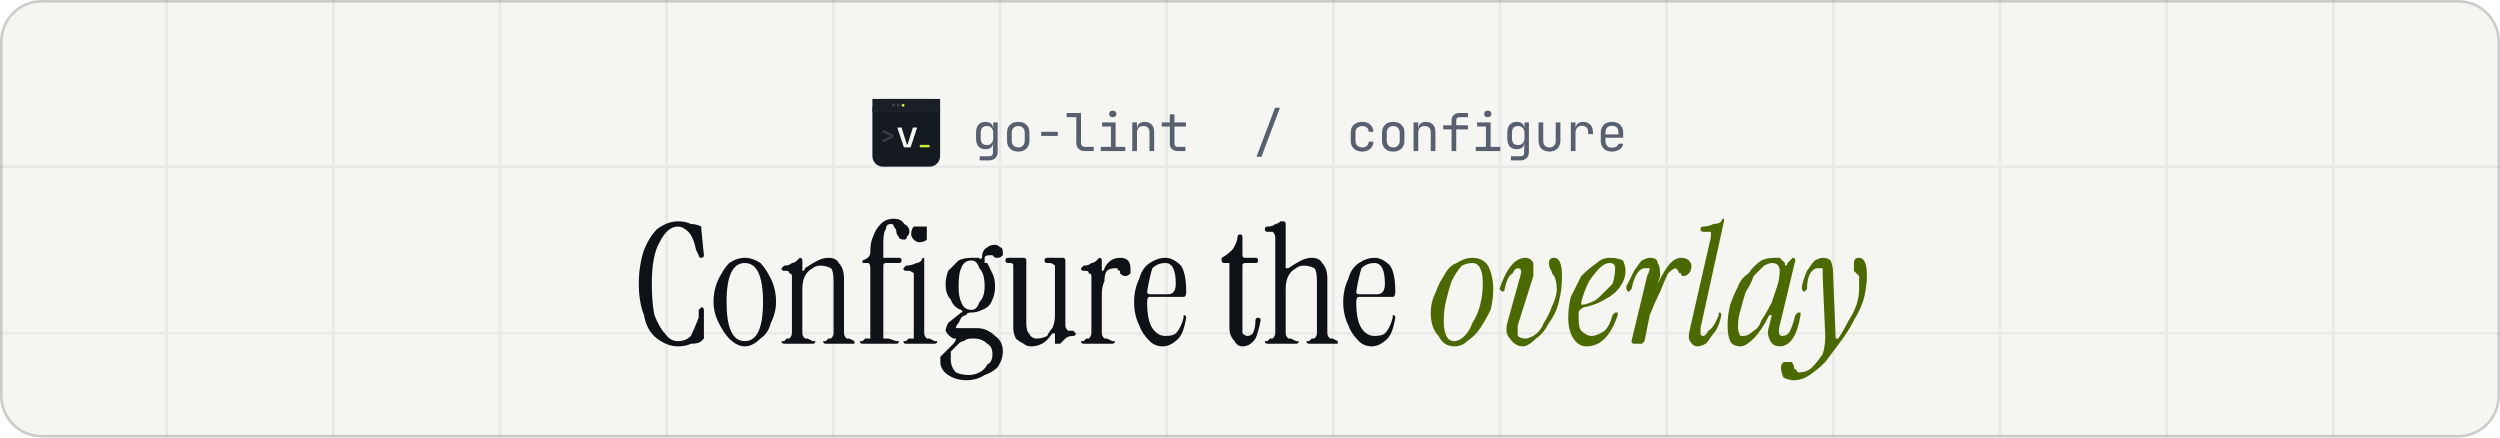
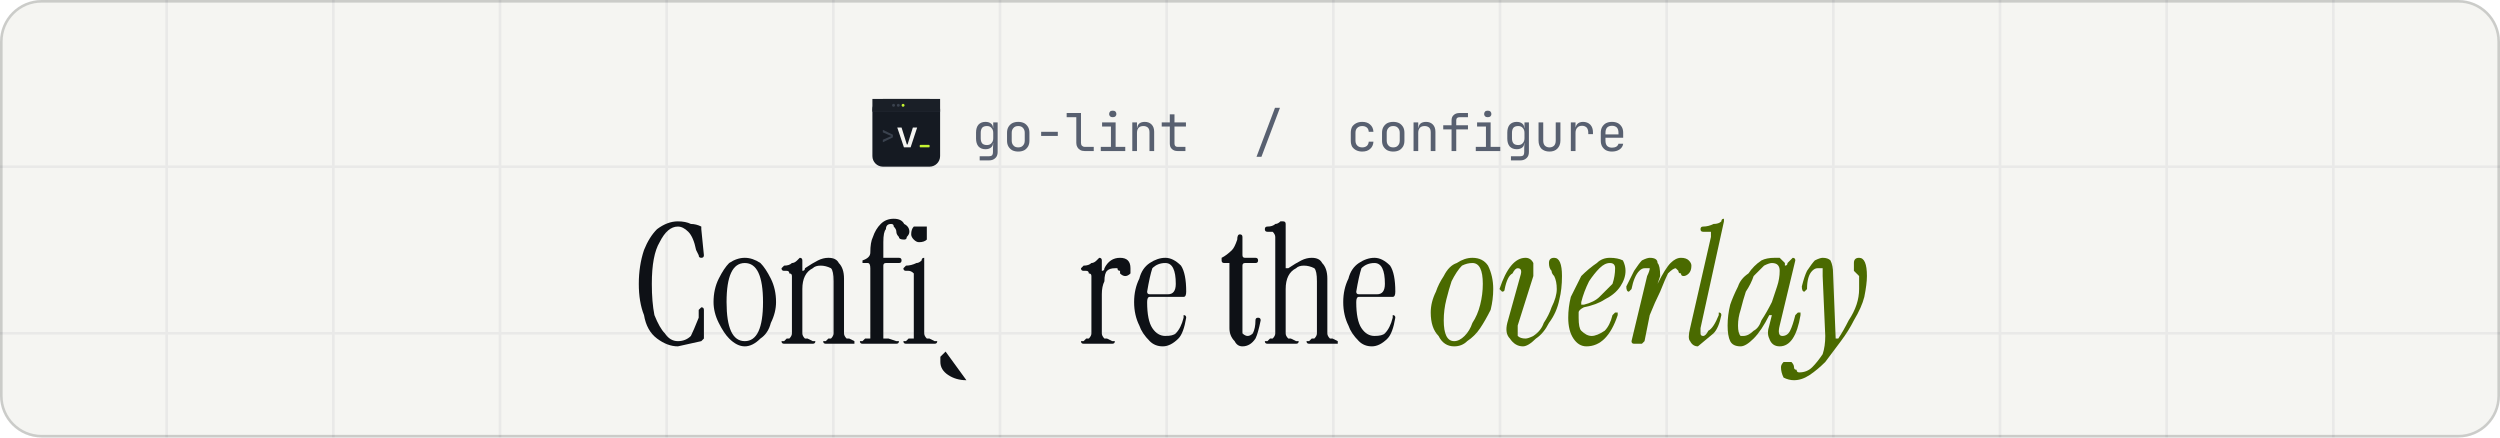
<svg xmlns="http://www.w3.org/2000/svg" width="960" height="168" viewBox="0 0 960 168" role="img" aria-label="Configure the overlay">
  <defs>
    <radialGradient id="l" cx="0.5" cy="0" r="0.75">
      <stop offset="0" stop-color="#fff" stop-opacity="0" />
      <stop offset="1" stop-color="#fff" stop-opacity="0" />
    </radialGradient>
    <clipPath id="c">
      <rect width="960" height="168" rx="16" />
    </clipPath>
-     <path id="g0" d="M6.7 3.6L3.2 3.6L3.2 2.0L6.7 2.0Q7.6 2.0 8.0 1.6Q8.3 1.2 8.3 0.4L8.3 0.4L8.3-1L8.4-3L8.3-3Q8.3-2.0 7.6-1.4L7.6-1.4Q6.8-0.7 5.4-0.7L5.4-0.7Q3.7-0.7 2.7-1.8Q1.8-2.9 1.8-4.8L1.8-4.8L1.8-7.1Q1.8-9 2.7-10.1Q3.7-11.2 5.4-11.2L5.4-11.2Q6.8-11.2 7.6-10.5L7.6-10.5Q8.3-9.9 8.3-8.9L8.3-8.9L8.4-8.9L8.4-11L10.1-11L10.1 0.4Q10.1 1.9 9.2 2.7Q8.3 3.6 6.7 3.6L6.7 3.6ZM6.0-2.3L6.0-2.3Q7.1-2.3 7.7-3.0Q8.4-3.7 8.4-4.9L8.4-4.9L8.4-7Q8.4-8.2 7.7-8.9Q7.1-9.6 6.0-9.6L6.0-9.6Q4.8-9.6 4.2-9.0Q3.6-8.3 3.6-7L3.6-7L3.6-4.9Q3.6-3.6 4.2-2.9Q4.8-2.3 6.0-2.3Z" />
-     <path id="g1" d="M6 0.2L6 0.2Q4.7 0.2 3.7-0.3Q2.8-0.8 2.2-1.8Q1.7-2.7 1.7-4.0L1.7-4.0L1.7-7.0Q1.7-8.3 2.2-9.2Q2.8-10.2 3.7-10.7Q4.7-11.2 6-11.2L6-11.2Q7.3-11.2 8.3-10.7Q9.2-10.2 9.8-9.2Q10.3-8.3 10.3-7.0L10.3-7.0L10.3-4.0Q10.3-2.7 9.8-1.8Q9.2-0.8 8.3-0.3Q7.3 0.2 6 0.2ZM6-1.4L6-1.4Q7.2-1.4 7.8-2.1Q8.5-2.8 8.5-4.0L8.5-4.0L8.5-7.0Q8.5-8.2 7.8-8.9Q7.2-9.6 6-9.6L6-9.6Q4.8-9.6 4.2-8.9Q3.5-8.2 3.5-7.0L3.5-7.0L3.5-4.0Q3.5-2.8 4.2-2.1Q4.8-1.4 6-1.4Z" />
-     <path id="g2" d="M9.2-5.8L2.8-5.8L2.8-7.4L9.2-7.4L9.2-5.8Z" />
-     <path id="g3" d="M11 0L7.5 0Q6.5 0 5.8-0.4Q5.1-0.8 4.7-1.5Q4.3-2.2 4.3-3.1L4.3-3.1L4.3-13.0L0.6-13.0L0.6-14.6L6.1-14.6L6.1-3.1Q6.1-2.4 6.5-2.0Q6.9-1.6 7.5-1.6L7.5-1.6L11-1.6L11 0Z" />
-     <path id="g4" d="M11.1 0L1.7 0L1.7-1.6L5.6-1.6L5.6-9.4L2.2-9.4L2.2-11L7.4-11L7.4-1.6L11.1-1.6L11.1 0ZM6.3-13.0L6.3-13.0Q5.6-13.0 5.3-13.3Q4.9-13.7 4.9-14.2L4.9-14.2Q4.9-14.8 5.3-15.2Q5.6-15.5 6.3-15.5L6.3-15.5Q7.0-15.5 7.3-15.2Q7.7-14.8 7.7-14.2L7.7-14.2Q7.7-13.7 7.3-13.3Q7.0-13.0 6.3-13.0Z" />
-     <path id="g5" d="M3.6 0L1.8 0L1.8-11L3.6-11L3.6-8.9L3.7-8.9Q3.8-9.9 4.4-10.5L4.4-10.5Q5.2-11.2 6.6-11.2L6.6-11.2Q8.2-11.2 9.2-10.2Q10.2-9.2 10.2-7.4L10.2-7.4L10.2 0L8.4 0L8.4-7.2Q8.4-8.4 7.8-9.0Q7.1-9.6 6.1-9.6L6.1-9.6Q4.9-9.6 4.3-9.0Q3.6-8.3 3.6-7L3.6-7L3.6 0Z" />
-     <path id="g6" d="M10.2 0L7.2 0Q5.8 0 5.0-0.8Q4.2-1.5 4.2-2.9L4.2-2.9L4.2-9.4L1.1-9.4L1.1-11L4.2-11L4.2-14.1L6-14.1L6-11L10.4-11L10.4-9.4L6-9.4L6-2.9Q6-1.6 7.2-1.6L7.2-1.6L10.2-1.6L10.2 0Z" />
-     <path id="g8" d="M3.4 2.2L1.5 2.2L8.6-16.6L10.5-16.6L3.4 2.2Z" />
-     <path id="g9" d="M6.1 0.2L6.1 0.2Q4.8 0.2 3.8-0.3Q2.8-0.8 2.2-1.8Q1.7-2.7 1.7-4L1.7-4L1.7-7Q1.7-8.3 2.2-9.3Q2.8-10.2 3.8-10.7Q4.8-11.2 6.1-11.2L6.1-11.2Q8.0-11.2 9.1-10.2Q10.3-9.2 10.4-7.4L10.4-7.4L8.6-7.4Q8.5-8.5 7.9-9.0Q7.2-9.6 6.1-9.6L6.1-9.6Q4.9-9.6 4.2-8.9Q3.5-8.3 3.5-7.0L3.5-7.0L3.5-4Q3.5-2.8 4.2-2.1Q4.9-1.4 6.1-1.4L6.1-1.4Q7.2-1.4 7.9-2.0Q8.5-2.6 8.6-3.6L8.6-3.6L10.4-3.6Q10.3-1.8 9.1-0.8Q8.0 0.2 6.1 0.2Z" />
-     <path id="g10" d="M6.2 0L4.4 0L4.4-8.3L1.2-8.3L1.2-9.9L4.4-9.9L4.4-11.8Q4.4-13.1 5.2-13.8Q6.0-14.6 7.5-14.6L7.5-14.6L10.7-14.6L10.7-13.0L7.5-13.0Q6.9-13.0 6.5-12.7Q6.2-12.4 6.2-11.8L6.2-11.8L6.2-9.9L10.7-9.9L10.7-8.3L6.2-8.3L6.2 0Z" />
-     <path id="g11" d="M6.0 0.2L6.0 0.2Q4.1 0.2 2.9-0.9Q1.8-2.1 1.8-4L1.8-4L1.8-11L3.6-11L3.6-4Q3.6-2.8 4.2-2.1Q4.9-1.4 6.0-1.4L6.0-1.4Q7.1-1.4 7.8-2.1Q8.4-2.8 8.4-4L8.4-4L8.4-11L10.2-11L10.2-4Q10.2-2.1 9.0-0.9Q7.9 0.2 6.0 0.2Z" />
-     <path id="g12" d="M4.0 0L2.2 0L2.2-11L4.0-11L4.0-9.0Q4.2-9.8 4.6-10.3L4.6-10.3Q5.4-11.2 6.9-11.2L6.9-11.2Q8.6-11.2 9.7-10.1Q10.7-9.0 10.7-7.2L10.7-7.2L10.7-6.5L8.9-6.5L8.9-7Q8.9-8.3 8.3-9.0Q7.6-9.7 6.5-9.7L6.5-9.7Q5.3-9.7 4.7-9.0Q4.0-8.3 4.0-7L4.0-7L4.0 0Z" />
-     <path id="g13" d="M6 0.2L6 0.2Q4.7 0.2 3.7-0.3Q2.8-0.8 2.2-1.8Q1.7-2.7 1.7-4L1.7-4L1.7-7Q1.7-8.3 2.2-9.2Q2.8-10.2 3.7-10.7Q4.7-11.2 6-11.2Q7.3-11.2 8.3-10.7Q9.2-10.2 9.8-9.2Q10.3-8.3 10.3-7L10.3-7L10.3-5.1L3.5-5.1L3.5-4Q3.5-2.7 4.1-2.0Q4.8-1.3 6-1.3L6-1.3Q7.0-1.3 7.7-1.7Q8.3-2.1 8.5-2.8L8.5-2.8L10.3-2.8Q10.1-1.4 8.9-0.6Q7.7 0.2 6 0.2ZM3.5-6.4L8.5-6.4L8.5-7Q8.5-8.3 7.9-9Q7.2-9.7 6-9.7L6-9.7Q4.8-9.7 4.1-9Q3.5-8.3 3.5-7L3.5-7L3.5-6.4Z" />
-     <path id="g14" d="M18 1L18 1Q14 1 10-2Q6-5 5-11Q3-16 3-23L3-23Q3-30 5-36Q7-41 10-44Q14-47 18-47L18-47Q21-47 23-46Q25-46 27-45L27-45Q27-45 27-44L27-44L28-34Q28-33 27-33L27-33Q26-33 26-34L26-34L25-36Q24-41 22-43Q20-45 18-45L18-45Q14-45 11-39Q8-34 8-23L8-23Q8-16 9-11Q11-6 13-4Q15-1 18-1L18-1Q21-1 23-3Q24-5 26-10L26-10L26-13Q27-14 27-14L27-14Q28-14 28-13L28-13L28-2Q28-2 27-1L27-1Q26-0 23 0Q21 1 18 1Z" />
-     <path id="g15" d="M13 1L13 1Q10 1 7-2Q5-4 3-8Q1-12 1-16L1-16Q1-21 3-25Q5-29 7-31Q10-33 13-33L13-33Q16-33 19-31Q21-29 23-25Q25-21 25-16L25-16Q25-12 23-8Q22-4 19-2Q16 1 13 1ZM13-1L13-1Q20-1 20-16L20-16Q20-31 13-31L13-31Q6-31 6-16L6-16Q6-1 13-1Z" />
-     <path id="g16" d="M13 0L2 0Q1 0 1-1L1-1Q1-1 2-1L2-1L3-2Q4-2 4-2Q5-3 5-4L5-4L5-26Q5-27 4-27Q4-28 3-28L3-28L2-28Q1-28 1-29L1-29Q1-29 2-30L2-30Q4-30 5-31Q6-31 7-32L7-32Q8-33 8-33L8-33Q9-33 9-32L9-32L9-29Q9-29 9-28Q10-28 10-29L10-29Q13-31 15-32Q17-33 19-33L19-33Q22-33 23-31Q25-29 25-25L25-25L25-4Q25-3 26-2Q26-2 27-2L27-2L29-1Q29-1 29-1L29-1Q29 0 29 0L29 0L18 0Q17 0 17-1L17-1Q17-1 18-1L18-1L19-2Q20-2 20-2Q21-3 21-4L21-4L21-24Q21-28 20-29Q18-30 16-30L16-30Q14-30 13-29Q11-28 10-26Q9-24 9-21L9-21L9-4Q9-3 10-2Q10-2 11-2L11-2L13-1Q14-1 14-1L14-1Q14 0 13 0L13 0Z" />
-     <path id="g17" d="M5-4L5-4L5-29Q5-31 4-31L4-31L2-31Q2-31 2-31L2-31Q2-32 2-32L2-32Q5-33 5-35L5-35L5-35Q5-39 6-41Q7-44 9-46Q11-48 14-48L14-48Q17-48 18-46Q20-45 20-43L20-43Q20-42 19-41Q19-40 18-40L18-40Q16-40 16-41Q15-42 15-43Q15-44 14-45Q14-46 13-46L13-46Q11-46 11-44Q10-43 10-39L10-39L10-33Q10-33 11-33L11-33L16-33Q17-33 17-32L17-32Q17-31 16-31L16-31L11-31Q10-31 10-30L10-30L10-4Q10-3 10-2Q11-2 12-2L12-2L15-1Q16-1 16-1L16-1Q16 0 15 0L15 0L2 0Q1 0 1-1L1-1Q1-1 2-1L2-1L3-2Q5-2 5-2Q5-3 5-4Z" />
-     <path id="g18" d="M7-39L7-39Q6-39 5-40Q4-41 4-42L4-42Q4-44 5-45Q6-45 7-45L7-45Q9-45 10-45Q10-44 10-42L10-42Q10-41 10-40Q9-39 7-39ZM13 0L2 0Q1 0 1-1L1-1Q1-1 2-1L2-1L3-2Q4-2 5-2Q5-3 5-4L5-4L5-26Q5-27 5-27Q4-28 3-28L3-28L2-28Q1-28 1-29L1-29Q1-29 2-30L2-30Q4-30 6-31Q7-31 8-32L8-32Q8-33 9-33L9-33Q9-33 9-32L9-32L9-4Q9-3 10-2Q10-2 11-2L11-2L13-1Q14-1 14-1L14-1Q14 0 13 0L13 0Z" />
-     <path id="g19" d="M11 14L11 14Q7 14 4 12Q1 10 1 7L1 7Q1 6 1 5Q2 4 3 3Q4 2 6-0L6-0Q7-1 7-2Q7-2 6-2L6-2Q4-3 3-5Q3-6 4-8L4-8L9-12Q10-12 9-13L9-13Q6-14 5-17Q3-19 3-23L3-23Q3-25 4-28Q6-30 8-32Q10-33 13-33L13-33Q14-33 16-33L16-33Q16-32 17-33L17-33Q17-36 19-37Q20-38 22-38L22-38Q23-38 24-37Q25-37 25-35L25-35Q25-34 25-34Q24-33 23-33L23-33Q22-33 22-33Q21-34 21-34Q21-34 20-34L20-34Q18-34 18-33L18-33Q18-32 18-31Q18-31 19-31L19-31Q20-29 21-27Q22-25 22-22L22-22Q22-19 21-17Q20-14 17-13Q15-12 13-12L13-12Q11-12 11-11Q10-11 9-10L9-10L8-8Q7-7 7-6Q8-6 9-6L9-6L15-6Q19-6 22-3Q25-1 25 3L25 3Q25 6 23 9Q21 11 18 12Q15 14 11 14ZM13-13L13-13Q15-13 16-16Q18-18 18-22L18-22Q18-27 16-29Q15-32 13-32L13-32Q10-32 9-29Q8-27 8-22L8-22Q8-18 9-16Q10-13 13-13ZM12 12L12 12Q14 12 16 11Q18 10 19 8Q21 7 21 4L21 4Q21 1 19-0Q17-2 14-2L14-2L13-2Q11-2 10-1Q9-1 8 0L8 0Q6 2 5 3Q5 5 5 6L5 6Q5 9 7 11Q9 12 12 12Z" />
-     <path id="g20" d="M11 1L11 1Q9 1 8-0Q6-1 5-2Q4-4 4-6L4-6L4-29Q4-30 4-30Q4-31 3-31L3-31L2-31Q1-31 1-32L1-32Q1-33 2-33L2-33L8-33Q9-33 9-32L9-32L9-8Q9-5 10-4Q11-2 13-2L13-2Q15-2 17-3Q18-5 19-6Q20-8 20-11L20-11L20-29Q20-30 20-30Q19-31 18-31L18-31L17-31Q16-31 16-32L16-32Q16-33 17-33L17-33L23-33Q24-33 24-32L24-32L24-7Q24-6 25-5Q25-5 26-5L26-5L27-5Q28-4 28-4L28-4Q28-3 27-3L27-3Q25-3 24-2Q23-1 22-0L22-0Q21 0 21 0L21 0Q20 0 20-0L20-0L20-3Q20-4 20-4Q20-4 19-4L19-4Q17-1 15-0Q13 1 11 1Z" />
-     <path id="g21" d="M10-29L10-29Q12-33 16-33L16-33Q18-33 19-32Q20-31 20-29L20-29Q20-28 20-27Q19-26 18-26L18-26Q17-26 16-27Q16-27 16-28Q15-28 15-29Q15-29 14-29L14-29Q12-29 11-28Q10-27 10-24Q9-22 9-19L9-19L9-4Q9-3 10-2Q10-2 11-2L11-2L13-1Q14-1 14-1L14-1Q14 0 13 0L13 0L2 0Q1 0 1-1L1-1Q1-1 2-1L2-1L3-2Q4-2 4-2Q5-3 5-4L5-4L5-26Q5-27 4-27Q4-28 3-28L3-28L2-28Q1-28 1-29L1-29Q1-29 2-30L2-30Q4-30 5-31Q6-31 7-32L7-32Q8-33 8-33L8-33Q9-33 9-32L9-32L9-29Q9-28 9-28Q10-28 10-29Z" />
-     <path id="g22" d="M12 1L12 1Q9 1 7-1Q4-4 3-7Q1-11 1-16L1-16Q1-21 3-25Q4-29 7-31Q10-33 13-33L13-33Q16-33 19-30Q21-27 21-20L21-20Q21-18 20-18L20-18L7-18Q6-18 6-16L6-16Q6-9 8-6Q10-3 13-3L13-3Q16-3 17-4Q19-6 20-10L20-10Q20-11 20-11L20-11Q21-11 21-10L21-10Q20-4 18-2Q15 1 12 1ZM7-19L7-19L14-19Q17-19 17-23L17-23Q17-27 16-29Q15-31 13-31L13-31Q10-31 8-29Q7-26 6-20L6-20Q6-19 7-19Z" />
-     <path id="g24" d="M9 1L9 1Q7 1 6-1Q4-3 4-6L4-6L4-30Q4-31 4-31L4-31L2-31Q1-31 1-32L1-32Q1-32 1-33L1-33Q3-34 5-36Q6-37 7-40L7-40Q7-42 8-42L8-42Q9-42 9-41L9-41L9-34Q9-33 10-33L10-33L14-33Q15-33 15-32L15-32Q15-31 14-31L14-31L10-31Q9-31 9-30L9-30L9-6Q9-5 9-4Q10-3 11-3L11-3Q12-3 13-4Q14-6 14-9L14-9Q14-10 15-10L15-10Q16-10 16-9L16-9Q15-4 14-2Q12 1 9 1Z" />
-     <path id="g25" d="M13 0L2 0Q1 0 1-1L1-1Q1-1 2-1L2-1L3-2Q4-2 4-2Q5-3 5-4L5-4L5-41Q5-42 4-43Q4-43 3-43L3-43L2-43Q1-43 1-44L1-44Q1-45 2-45L2-45Q4-45 5-46Q6-46 7-47L7-47Q8-47 8-47L8-47Q9-47 9-46L9-46L9-29Q9-29 9-29Q10-29 10-29L10-29Q13-31 15-32Q17-33 19-33L19-33Q22-33 23-31Q25-29 25-25L25-25L25-4Q25-3 26-2Q26-2 27-2L27-2L29-1Q29-1 29-1L29-1Q29 0 29 0L29 0L18 0Q17 0 17-1L17-1Q17-1 18-1L18-1L19-2Q20-2 20-2Q21-3 21-4L21-4L21-24Q21-28 20-29Q18-30 16-30L16-30Q14-30 13-29Q11-28 10-26Q9-24 9-21L9-21L9-4Q9-3 10-2Q10-2 11-2L11-2L13-1Q14-1 14-1L14-1Q14 0 13 0L13 0Z" />
-     <path id="g26" d="M10 1L10 1Q6 1 4-3Q1-6 1-12L1-12Q1-16 3-20Q4-23 6-26Q8-30 11-31Q14-33 17-33L17-33Q21-33 23-30Q25-26 25-21L25-21Q25-17 24-13Q22-9 20-6Q18-3 15-1Q13 1 10 1ZM10-1L10-1Q12-1 14-3Q16-5 17-8Q19-11 20-15Q21-19 21-23L21-23Q21-31 17-31L17-31Q15-31 13-30Q11-28 9-24Q8-21 7-17Q6-13 6-9L6-9Q6-1 10-1Z" />
-     <path id="g27" d="M10 1L10 1Q7 1 5-2Q3-4 4-8L4-8L9-26Q10-29 8-29L8-29Q7-29 6-27Q4-26 3-21L3-21Q3-20 2-20L2-20Q2-20 1-21Q1-21 1-21L1-21Q5-33 11-33L11-33Q13-33 14-31Q14-29 14-26L14-26L8-7Q8-5 8-3Q9-2 11-2L11-2Q12-2 14-3Q17-5 18-8Q20-11 21-14Q23-18 23-21L23-21Q23-24 22-26Q21-27 21-28Q20-29 20-31L20-31Q20-33 22-33L22-33Q25-33 25-26L25-26Q25-21 24-17Q23-12 20-8Q18-4 15-2Q12 1 10 1Z" />
-     <path id="g28" d="M8 1L8 1Q5 1 3-2Q1-5 1-10L1-10Q1-14 2-18Q4-22 6-26Q9-29 12-31Q14-33 17-33L17-33Q20-33 22-32Q23-30 23-28L23-28Q23-25 21-22Q19-19 15-17Q12-15 7-14L7-14Q5-13 5-12L5-12Q5-12 5-11Q5-11 5-10L5-10Q5-6 6-5Q8-3 10-3L10-3Q12-3 15-5Q17-7 18-11L18-11Q19-12 19-12L19-12Q20-12 20-12Q20-11 20-11L20-11Q18-5 15-2Q12 1 8 1ZM6-16L6-16Q6-16 6-15Q6-15 7-15L7-15Q11-16 13-18Q16-21 18-23Q19-26 19-29L19-29Q19-31 17-31L17-31Q15-31 13-29Q11-27 9-24Q7-20 6-16Z" />
-     <path id="g29" d="M7 0L4 0Q3 0 3-1L3-1L9-26Q10-28 10-29Q9-29 8-29L8-29Q7-29 6-28Q4-26 3-21L3-21Q2-20 2-20L2-20Q1-20 1-22L1-22Q3-26 4-28Q6-31 7-32Q9-33 10-33L10-33Q13-33 13-31Q14-30 14-26L14-26L13-23Q13-23 13-23Q13-23 13-23L13-23Q16-29 18-31Q20-33 22-33L22-33Q24-33 25-32Q26-31 26-30L26-30Q26-28 25-27Q24-26 23-26L23-26Q22-26 22-27Q21-27 21-28Q21-28 20-29Q20-29 20-29L20-29Q19-29 17-27Q16-25 14-20Q12-16 10-11Q9-6 8-1L8-1Q7 0 7 0L7 0Z" />
-     <path id="g30" d="M5 1L5 1Q3 1 2-1Q1-2 2-6L2-6L10-41Q10-42 10-43Q10-43 9-43L9-43L7-43Q6-43 6-44L6-44Q6-45 7-45L7-45Q9-45 11-46Q13-46 14-47L14-47Q14-48 15-48L15-48Q15-48 15-47L15-47L6-6Q6-5 6-4Q6-3 7-3L7-3Q8-3 9-5Q11-6 13-11L13-11Q13-12 13-12L13-12Q14-12 14-11L14-11Q13-6 11-4Q9-1 8-0Q6 1 5 1Z" />
-     <path id="g31" d="M6 1L6 1Q3 1 2-1Q1-3 1-7L1-7Q1-11 2-15Q3-18 5-22Q6-25 9-27Q11-30 14-32Q16-33 19-33L19-33Q20-33 21-33Q22-32 23-31L23-31Q23-30 23-30L23-30Q24-30 24-31L24-31Q25-32 25-32Q26-33 26-33L26-33Q27-33 27-32L27-32L21-7Q20-3 22-3L22-3Q24-3 25-5Q26-7 27-11L27-11Q28-12 28-12L28-12Q29-12 29-12Q29-11 29-11L29-11Q28-5 26-2Q24 1 21 1L21 1Q18 1 17-2Q16-4 17-7L17-7L18-11Q18-11 18-11Q17-11 17-11L17-11Q14-5 11-2Q8 1 6 1ZM7-3L7-3Q9-3 11-5Q13-6 14-9Q16-12 18-16Q19-19 20-22Q21-25 21-28L21-28Q21-31 18-31L18-31Q17-31 15-30Q13-28 11-26Q10-23 8-20Q7-17 6-13Q5-10 5-7L5-7Q5-4 6-3Q6-3 7-3Z" />
-     <path id="g32" d="M-2 14L-2 14Q-4 14-6 13Q-7 11-7 9L-7 9Q-7 8-6 7Q-5 7-5 7L-5 7Q-3 7-3 7Q-2 8-2 9Q-2 10-1 10Q-1 11 0 11L0 11Q3 11 5 9Q7 7 9 4Q10 1 10-3L10-3L9-26Q9-28 9-29Q8-29 7-29L7-29Q6-29 5-28Q3-26 3-21L3-21Q2-20 2-20L2-20Q1-20 1-22L1-22Q2-26 3-28Q5-31 6-32Q8-33 9-33L9-33Q11-33 12-32Q13-30 13-27L13-27L14-2Q14-2 15-2Q15-2 15-2L15-2Q17-5 19-9Q21-12 22-15Q23-18 23-21L23-21Q23-24 23-26Q22-27 21-28Q21-29 21-31L21-31Q21-33 23-33L23-33Q26-33 26-26L26-26Q26-23 25-18Q24-14 21-9Q19-5 16-1Q13 3 10 7Q7 10 4 12Q1 14-2 14Z" />
+     <path id="g0" d="M6.7 3.6L3.2 3.6L3.2 2L6.7 2Q7.6 2 8 1.6Q8.3 1.2 8.3 0.4L8.3-1L8.4-3L8.3-3Q8.3-2 7.6-1.4Q6.8-0.7 5.4-0.7Q3.7-0.7 2.7-1.8Q1.8-2.9 1.8-4.8L1.8-7.1Q1.8-9 2.7-10.1Q3.7-11.2 5.4-11.2Q6.8-11.2 7.6-10.5Q8.3-9.9 8.3-8.9L8.4-8.9L8.4-11L10.1-11L10.1 0.4Q10.1 1.9 9.2 2.7Q8.3 3.6 6.7 3.6M6-2.3Q7.1-2.3 7.7-3Q8.4-3.7 8.4-4.9L8.4-7Q8.4-8.2 7.7-8.9Q7.1-9.6 6-9.6Q4.8-9.6 4.2-9Q3.6-8.3 3.6-7L3.6-4.9Q3.6-3.6 4.2-2.9Q4.8-2.3 6-2.3" />
+     <path id="g1" d="M6 0.2Q4.7 0.2 3.7-0.3Q2.8-0.8 2.2-1.8Q1.7-2.7 1.7-4L1.7-7Q1.7-8.3 2.2-9.2Q2.8-10.2 3.7-10.7Q4.7-11.2 6-11.2Q7.3-11.2 8.3-10.7Q9.2-10.2 9.8-9.2Q10.3-8.3 10.3-7L10.3-4Q10.3-2.7 9.8-1.8Q9.2-0.8 8.3-0.3Q7.3 0.2 6 0.2M6-1.4Q7.2-1.4 7.8-2.1Q8.5-2.8 8.5-4L8.5-7Q8.5-8.2 7.8-8.9Q7.2-9.6 6-9.6Q4.8-9.6 4.2-8.9Q3.5-8.2 3.5-7L3.5-4Q3.5-2.8 4.2-2.1Q4.8-1.4 6-1.4" />
+     <path id="g2" d="M9.2-5.8L2.8-5.8L2.8-7.4L9.2-7.4" />
+     <path id="g3" d="M11 0L7.5 0Q6.5 0 5.8-0.4Q5.1-0.8 4.7-1.5Q4.3-2.2 4.3-3.1L4.3-13L0.6-13L0.6-14.6L6.1-14.6L6.1-3.1Q6.1-2.4 6.5-2Q6.9-1.6 7.5-1.6L11-1.6" />
+     <path id="g4" d="M11.1 0L1.7 0L1.7-1.6L5.6-1.6L5.6-9.4L2.2-9.4L2.2-11L7.4-11L7.4-1.6L11.1-1.6L11.1 0M6.3-13Q5.6-13 5.3-13.3Q4.9-13.7 4.9-14.2Q4.9-14.8 5.3-15.2Q5.6-15.5 6.3-15.5Q7-15.5 7.3-15.2Q7.7-14.8 7.7-14.2Q7.7-13.7 7.3-13.3Q7-13 6.3-13" />
+     <path id="g5" d="M3.6 0L1.8 0L1.8-11L3.6-11L3.6-8.9L3.7-8.9Q3.8-9.9 4.4-10.5Q5.2-11.2 6.6-11.2Q8.2-11.2 9.2-10.2Q10.2-9.2 10.2-7.4L10.2 0L8.4 0L8.4-7.2Q8.4-8.4 7.8-9Q7.1-9.6 6.1-9.6Q4.9-9.6 4.3-9Q3.6-8.3 3.6-7" />
+     <path id="g6" d="M10.2 0L7.2 0Q5.8 0 5-0.8Q4.2-1.5 4.2-2.9L4.2-9.4L1.1-9.4L1.1-11L4.2-11L4.2-14.1L6-14.1L6-11L10.4-11L10.4-9.4L6-9.4L6-2.9Q6-1.6 7.2-1.6L10.2-1.6" />
+     <path id="g8" d="M3.4 2.2L1.5 2.2L8.6-16.6L10.5-16.6" />
+     <path id="g9" d="M6.1 0.2Q4.8 0.2 3.8-0.3Q2.8-0.8 2.2-1.7Q1.7-2.7 1.7-4L1.7-7Q1.7-8.3 2.2-9.3Q2.8-10.2 3.8-10.7Q4.8-11.2 6.1-11.2Q8-11.2 9.1-10.2Q10.3-9.2 10.4-7.4L8.6-7.4Q8.5-8.5 7.9-9Q7.2-9.6 6.1-9.6Q4.9-9.6 4.2-8.9Q3.5-8.3 3.5-7L3.5-4Q3.5-2.8 4.2-2.1Q4.9-1.4 6.1-1.4Q7.2-1.4 7.9-2Q8.5-2.6 8.6-3.6L10.4-3.6Q10.3-1.8 9.1-0.8Q8 0.2 6.1 0.2" />
+     <path id="g10" d="M6.2 0L4.4 0L4.4-8.3L1.2-8.3L1.2-9.9L4.4-9.9L4.4-11.8Q4.4-13.1 5.2-13.8Q6-14.6 7.5-14.6L10.7-14.6L10.7-13L7.5-13Q6.9-13 6.5-12.7Q6.2-12.4 6.2-11.8L6.2-9.9L10.7-9.9L10.7-8.3L6.2-8.3" />
+     <path id="g11" d="M6 0.2Q4.1 0.2 2.9-0.9Q1.8-2.1 1.8-4L1.8-11L3.6-11L3.6-4Q3.6-2.8 4.2-2.1Q4.9-1.4 6-1.4Q7.1-1.4 7.8-2.1Q8.4-2.8 8.4-4L8.4-11L10.2-11L10.2-4Q10.2-2.1 9-0.9Q7.9 0.2 6 0.2" />
+     <path id="g12" d="M4 0L2.2 0L2.2-11L4-11L4-9Q4.2-9.8 4.6-10.3Q5.4-11.2 6.9-11.2Q8.6-11.2 9.7-10.1Q10.7-9 10.7-7.2L10.7-6.5L8.9-6.5L8.9-7Q8.9-8.3 8.3-9Q7.6-9.7 6.5-9.7Q5.3-9.7 4.7-9Q4-8.3 4-7" />
+     <path id="g13" d="M6 0.2Q4.7 0.2 3.7-0.3Q2.8-0.8 2.2-1.8Q1.7-2.7 1.7-4L1.7-7Q1.7-8.3 2.2-9.2Q2.8-10.2 3.7-10.7Q4.7-11.2 6-11.2Q7.3-11.2 8.3-10.7Q9.2-10.2 9.8-9.2Q10.3-8.3 10.3-7L10.3-5.1L3.5-5.1L3.5-4Q3.5-2.7 4.1-2Q4.8-1.3 6-1.3Q7-1.3 7.7-1.7Q8.3-2.1 8.5-2.8L10.3-2.8Q10.1-1.4 8.9-0.6Q7.7 0.2 6 0.2M3.5-6.4L8.5-6.4L8.5-7Q8.5-8.3 7.9-9Q7.2-9.7 6-9.7Q4.8-9.7 4.1-9Q3.5-8.3 3.5-7" />
+     <path id="g14" d="M18 1Q14 1 10-2Q6-5 5-11Q3-16 3-23Q3-30 5-36Q7-41 10-44Q14-47 18-47Q21-47 23-46Q25-46 27-45Q27-45 27-44L28-34Q28-33 27-33Q26-33 26-34L25-36Q24-41 22-43Q20-45 18-45Q14-45 11-39Q8-34 8-23Q8-16 9-11Q11-6 13-4Q15-1 18-1Q21-1 23-3Q24-5 26-10L26-13Q27-14 27-14Q28-14 28-13L28-2Q28-2 27-1Q260 23 0Q21 1 18 1" />
+     <path id="g15" d="M13 1Q10 1 7-2Q5-4 3-8Q1-12 1-16Q1-21 3-25Q5-29 7-31Q10-33 13-33Q16-33 19-31Q21-29 23-25Q25-21 25-16Q25-12 23-8Q22-4 19-2Q16 1 13 1M13-1Q20-1 20-16Q20-31 13-31Q6-31 6-16Q6-1 13-1" />
+     <path id="g16" d="M13 0L2 0Q1 0 1-1Q1-1 2-1L3-2Q4-2 4-2Q5-3 5-4L5-26Q5-27 4-27Q4-28 3-28L2-28Q1-28 1-29Q1-29 2-30Q4-30 5-31Q6-31 7-32Q8-33 8-33Q9-33 9-32L9-29Q9-29 9-28Q10-28 10-29Q13-31 15-32Q17-33 19-33Q22-33 23-31Q25-29 25-25L25-4Q25-3 26-2Q26-2 27-2L29-1Q29-1 29-1Q29 0 29 0L18 0Q17 0 17-1Q17-1 18-1L19-2Q20-2 20-2Q21-3 21-4L21-24Q21-28 20-29Q18-30 16-30Q14-30 13-29Q11-28 10-26Q9-24 9-21L9-4Q9-3 10-2Q10-2 11-2L13-1Q14-1 14-1Q14 0 13 0" />
+     <path id="g17" d="M5-4L5-29Q5-31 4-31L2-31Q2-31 2-31Q2-32 2-32Q5-33 5-35L5-35Q5-39 6-41Q7-44 9-46Q11-48 14-48Q17-48 18-46Q20-45 20-43Q20-42 19-41Q19-40 18-40Q16-40 16-41Q15-42 15-43Q15-44 14-45Q14-46 13-46Q11-46 11-44Q10-43 10-39L10-33Q10-33 11-33L16-33Q17-33 17-32Q17-31 16-31L11-31Q10-31 10-30L10-4Q10-3 10-2Q11-2 12-2L15-1Q16-1 16-1Q16 0 15 0L2 0Q1 0 1-1Q1-1 2-1L3-2Q5-2 5-2Q5-3 5-4" />
+     <path id="g18" d="M7-39Q6-39 5-40Q4-41 4-42Q4-44 5-45Q6-45 7-45Q9-45 10-45Q10-44 10-42Q10-41 10-40Q9-39 7-39M13 0L2 0Q1 0 1-1Q1-1 2-1L3-2Q4-2 5-2Q5-3 5-4L5-26Q5-27 5-27Q4-28 3-28L2-28Q1-28 1-29Q1-29 2-30Q4-30 6-31Q7-31 8-32Q8-33 9-33Q9-33 9-32L9-4Q9-3 10-2Q10-2 11-2L13-1Q14-1 14-1Q14 0 13 0" />
+     <path id="g19" d="M11 14Q7 14 4 12Q1 10 1 7Q1 6 1 5Q2 4 3 3Q4 2 60Q7-1 7-2Q7-2 6-2Q4-3 3-5Q3-6 4-8L9-12Q10-12 9-13Q6-14 5-17Q3-19 3-23Q3-25 4-28Q6-30 8-32Q10-33 13-33Q14-33 16-33Q16-32 17-33Q17-36 19-37Q20-38 22-38Q23-38 24-37Q25-37 25-35Q25-34 25-34Q24-33 23-33Q22-33 22-33Q21-34 21-34Q21-34 20-34Q18-34 18-33Q18-32 18-31Q18-31 19-31Q20-29 21-27Q22-25 22-22Q22-19 21-17Q20-14 17-13Q15-12 13-12Q11-12 11-11Q10-11 9-10L8-8Q7-7 7-6Q8-6 9-6L15-6Q19-6 22-3Q25-1 25 3Q25 6 23 9Q21 11 18 12Q15 14 11 14M13-13Q15-13 16-16Q18-18 18-22Q18-27 16-29Q15-32 13-32Q10-32 9-29Q8-27 8-22Q8-18 9-16Q10-13 13-13M12 12Q14 12 16 11Q18 10 19 8Q21 7 21 4Q21 1 190Q17-2 14-2L13-2Q11-2 10-1Q9-1 8 0Q6 2 5 3Q5 5 5 6Q5 9 7 11Q9 12 12 12" />
+     <path id="g20" d="M11 1Q9 1 80Q6-1 5-2Q4-4 4-6L4-29Q4-30 4-30Q4-31 3-31L2-31Q1-31 1-32Q1-33 2-33L8-33Q9-33 9-32L9-8Q9-5 10-4Q11-2 13-2Q15-2 17-3Q18-5 19-6Q20-8 20-11L20-29Q20-30 20-30Q19-31 18-31L17-31Q16-31 16-32Q16-33 17-33L23-33Q24-33 24-32L24-7Q24-6 25-5Q25-5 26-5L27-5Q28-4 28-4Q28-3 27-3Q25-3 24-2Q23-1 220Q21 0 21 0Q20 0 200L20-3Q20-4 20-4Q20-4 19-4Q17-1 150Q13 1 11 1" />
+     <path id="g21" d="M10-29Q12-33 16-33Q18-33 19-32Q20-31 20-29Q20-28 20-27Q19-26 18-26Q17-26 16-27Q16-27 16-28Q15-28 15-29Q15-29 14-29Q12-29 11-28Q10-27 10-24Q9-22 9-19L9-4Q9-3 10-2Q10-2 11-2L13-1Q14-1 14-1Q14 0 13 0L2 0Q1 0 1-1Q1-1 2-1L3-2Q4-2 4-2Q5-3 5-4L5-26Q5-27 4-27Q4-28 3-28L2-28Q1-28 1-29Q1-29 2-30Q4-30 5-31Q6-31 7-32Q8-33 8-33Q9-33 9-32L9-29Q9-28 9-28Q10-28 10-29" />
+     <path id="g22" d="M12 1Q9 1 7-1Q4-4 3-7Q1-11 1-16Q1-21 3-25Q4-29 7-31Q10-33 13-33Q16-33 19-30Q21-27 21-20Q21-18 20-18L7-18Q6-18 6-16Q6-9 8-6Q10-3 13-3Q16-3 17-4Q19-6 20-10Q20-11 20-11Q21-11 21-10Q20-4 18-2Q15 1 12 1M7-19L14-19Q17-19 17-23Q17-27 16-29Q15-31 13-31Q10-31 8-29Q7-26 6-20Q6-19 7-19" />
+     <path id="g24" d="M9 1Q7 1 6-1Q4-3 4-6L4-30Q4-31 4-31L2-31Q1-31 1-32Q1-32 1-33Q3-34 5-36Q6-37 7-40Q7-42 8-42Q9-42 9-41L9-34Q9-33 10-33L14-33Q15-33 15-32Q15-31 14-31L10-31Q9-31 9-30L9-6Q9-5 9-4Q10-3 11-3Q12-3 13-4Q14-6 14-9Q14-10 15-10Q16-10 16-9Q15-4 14-2Q12 1 9 1" />
+     <path id="g25" d="M13 0L2 0Q1 0 1-1Q1-1 2-1L3-2Q4-2 4-2Q5-3 5-4L5-41Q5-42 4-43Q4-43 3-43L2-43Q1-43 1-44Q1-45 2-45Q4-45 5-46Q6-46 7-47Q8-47 8-47Q9-47 9-46L9-29Q9-29 9-29Q10-29 10-29Q13-31 15-32Q17-33 19-33Q22-33 23-31Q25-29 25-25L25-4Q25-3 26-2Q26-2 27-2L29-1Q29-1 29-1Q29 0 29 0L18 0Q17 0 17-1Q17-1 18-1L19-2Q20-2 20-2Q21-3 21-4L21-24Q21-28 20-29Q18-30 16-30Q14-30 13-29Q11-28 10-26Q9-24 9-21L9-4Q9-3 10-2Q10-2 11-2L13-1Q14-1 14-1Q14 0 13 0" />
+     <path id="g26" d="M10 1Q6 1 4-3Q1-6 1-12Q1-16 3-20Q4-23 6-26Q8-30 11-31Q14-33 17-33Q21-33 23-30Q25-26 25-21Q25-17 24-13Q22-9 20-6Q18-3 15-1Q13 1 10 1M10-1Q12-1 14-3Q16-5 17-8Q19-11 20-15Q21-19 21-23Q21-31 17-31Q15-31 13-30Q11-28 9-24Q8-21 7-17Q6-13 6-9Q6-1 10-1" />
+     <path id="g27" d="M10 1Q7 1 5-2Q3-4 4-8L9-26Q10-29 8-29Q7-29 6-27Q4-26 3-21Q3-20 2-20Q2-20 1-21Q1-21 1-21Q5-33 11-33Q13-33 14-31Q14-29 14-26L8-7Q8-5 8-3Q9-2 11-2Q12-2 14-3Q17-5 18-8Q20-11 21-14Q23-18 23-21Q23-24 22-26Q21-27 21-28Q20-29 20-31Q20-33 22-33Q25-33 25-26Q25-21 24-17Q23-12 20-8Q18-4 15-2Q12 1 10 1" />
+     <path id="g28" d="M8 1Q5 1 3-2Q1-5 1-10Q1-14 2-18Q4-22 6-26Q9-29 12-31Q14-33 17-33Q20-33 22-32Q23-30 23-28Q23-25 21-22Q19-19 15-17Q12-15 7-14Q5-13 5-12Q5-12 5-11Q5-11 5-10Q5-6 6-5Q8-3 10-3Q12-3 15-5Q17-7 18-11Q19-12 19-12Q20-12 20-12Q20-11 20-11Q18-5 15-2Q12 1 8 1M6-16Q6-16 6-15Q6-15 7-15Q11-16 13-18Q16-21 18-23Q19-26 19-29Q19-31 17-31Q15-31 13-29Q11-27 9-24Q7-20 6-16" />
+     <path id="g29" d="M7 0L4 0Q3 0 3-1L9-26Q10-28 10-29Q9-29 8-29Q7-29 6-28Q4-26 3-21Q2-20 2-20Q1-20 1-22Q3-26 4-28Q6-31 7-32Q9-33 10-33Q13-33 13-31Q14-30 14-26L13-23Q13-23 13-23Q13-23 13-23Q16-29 18-31Q20-33 22-33Q24-33 25-32Q26-31 26-30Q26-28 25-27Q24-26 23-26Q22-26 22-27Q21-27 21-28Q21-28 20-29Q20-29 20-29Q19-29 17-27Q16-25 14-20Q12-16 10-11Q9-6 8-1Q7 0 7 0" />
+     <path id="g30" d="M5 1Q3 1 2-1Q1-2 2-6L10-41Q10-42 10-43Q10-43 9-43L7-43Q6-43 6-44Q6-45 7-45Q9-45 11-46Q13-46 14-47Q14-48 15-48Q15-48 15-47L6-6Q6-5 6-4Q6-3 7-3Q8-3 9-5Q11-6 13-11Q13-12 13-12Q14-12 14-11Q13-6 11-4Q9-1 80Q6 1 5 1" />
+     <path id="g31" d="M6 1Q3 1 2-1Q1-3 1-7Q1-11 2-15Q3-18 5-22Q6-25 9-27Q11-30 14-32Q16-33 19-33Q20-33 21-33Q22-32 23-31Q23-30 23-30Q24-30 24-31Q25-32 25-32Q26-33 26-33Q27-33 27-32L21-7Q20-3 22-3Q24-3 25-5Q26-7 27-11Q28-12 28-12Q29-12 29-12Q29-11 29-11Q28-5 26-2Q24 1 21 1Q18 1 17-2Q16-4 17-7L18-11Q18-11 18-11Q17-11 17-11Q14-5 11-2Q8 1 6 1M7-3Q9-3 11-5Q13-6 14-9Q16-12 18-16Q19-19 20-22Q21-25 21-28Q21-31 18-31Q17-31 15-30Q13-28 11-26Q10-23 8-20Q7-17 6-13Q5-10 5-7Q5-4 6-3Q6-3 7-3" />
+     <path id="g32" d="M-2 14Q-4 14-6 13Q-7 11-7 9Q-7 8-6 7Q-5 7-5 7Q-3 7-3 7Q-2 8-2 9Q-2 10-1 10Q-1 11 0 11Q3 11 5 9Q7 7 9 4Q10 1 10-3L9-26Q9-28 9-29Q8-29 7-29Q6-29 5-28Q3-26 3-21Q2-20 2-20Q1-20 1-22Q2-26 3-28Q5-31 6-32Q8-33 9-33Q11-33 12-32Q13-30 13-27L14-2Q14-2 15-2Q15-2 15-2Q17-5 19-9Q21-12 22-15Q23-18 23-21Q23-24 23-26Q22-27 21-28Q21-29 21-31Q21-33 23-33Q26-33 26-26Q26-23 25-18Q24-14 21-9Q19-5 16-1Q13 3 10 7Q7 10 4 12Q1 14-2 14" />
  </defs>
  <g clip-path="url(#c)">
    <rect width="960" height="168" fill="#f5f5f2" />
    <path d="M64 0V168M128 0V168M192 0V168M256 0V168M320 0V168M384 0V168M448 0V168M512 0V168M576 0V168M640 0V168M704 0V168M768 0V168M832 0V168M896 0V168M0 64H960M0 128H960" stroke="#0e1116" stroke-opacity="0.05" fill="none" />
    <g transform="translate(335 38) scale(0.02539062)">
      <rect width="1024" height="1024" rx="160" fill="#151a22" />
      <rect width="1024" height="190" fill="#1a1f27" />
      <rect y="190" width="1024" height="4" fill="#2a313c" />
      <circle cx="320" cy="96" r="22" fill="#3a424e" />
      <circle cx="392" cy="96" r="22" fill="#3a424e" />
      <circle cx="464" cy="96" r="22" fill="#c6f432" />
      <path d="M158 467L310 541V581L158 655V617L287 561L158 505Z" fill="#3a424e" />
      <path d="M376 432H441L521 688H532L612 432H677L578 732H477Z" fill="#f5f5f2" />
      <rect x="716" y="694.5" width="149" height="37.5" rx="9" fill="#c6f432" />
    </g>
    <g fill="#586070">
      <use href="#g0" x="373" y="58" />
      <use href="#g1" x="385" y="58" />
      <use href="#g2" x="397" y="58" />
      <use href="#g3" x="409" y="58" />
      <use href="#g4" x="421" y="58" />
      <use href="#g5" x="433" y="58" />
      <use href="#g6" x="445" y="58" />
      <use href="#g8" x="481" y="58" />
      <use href="#g9" x="517" y="58" />
      <use href="#g1" x="529" y="58" />
      <use href="#g5" x="541" y="58" />
      <use href="#g10" x="553" y="58" />
      <use href="#g4" x="565" y="58" />
      <use href="#g0" x="577" y="58" />
      <use href="#g11" x="589" y="58" />
      <use href="#g12" x="601" y="58" />
      <use href="#g13" x="613" y="58" />
    </g>
    <g fill="#0e1116">
      <use href="#g14" x="242.3" y="132" />
      <use href="#g15" x="273" y="132" />
      <use href="#g16" x="299.1" y="132" />
      <use href="#g17" x="329.2" y="132" />
      <use href="#g18" x="345.9" y="132" />
      <use href="#g19" x="360.1" y="132" />
      <use href="#g20" x="385.1" y="132" />
      <use href="#g21" x="414.1" y="132" />
      <use href="#g22" x="434.5" y="132" />
      <use href="#g24" x="468.1" y="132" />
      <use href="#g25" x="484.7" y="132" />
      <use href="#g22" x="514.8" y="132" />
    </g>
    <g fill="#4a6a00">
      <use href="#g26" x="548.4" y="132" />
      <use href="#g27" x="574.8" y="132" />
      <use href="#g28" x="601.2" y="132" />
      <use href="#g29" x="623.5" y="132" />
      <use href="#g30" x="647" y="132" />
      <use href="#g31" x="662.4" y="132" />
      <use href="#g32" x="690.9" y="132" />
    </g>
  </g>
  <rect x="0.5" y="0.5" width="959" height="167" rx="15.5" fill="none" stroke="#0e1116" stroke-opacity="0.18" />
</svg>
